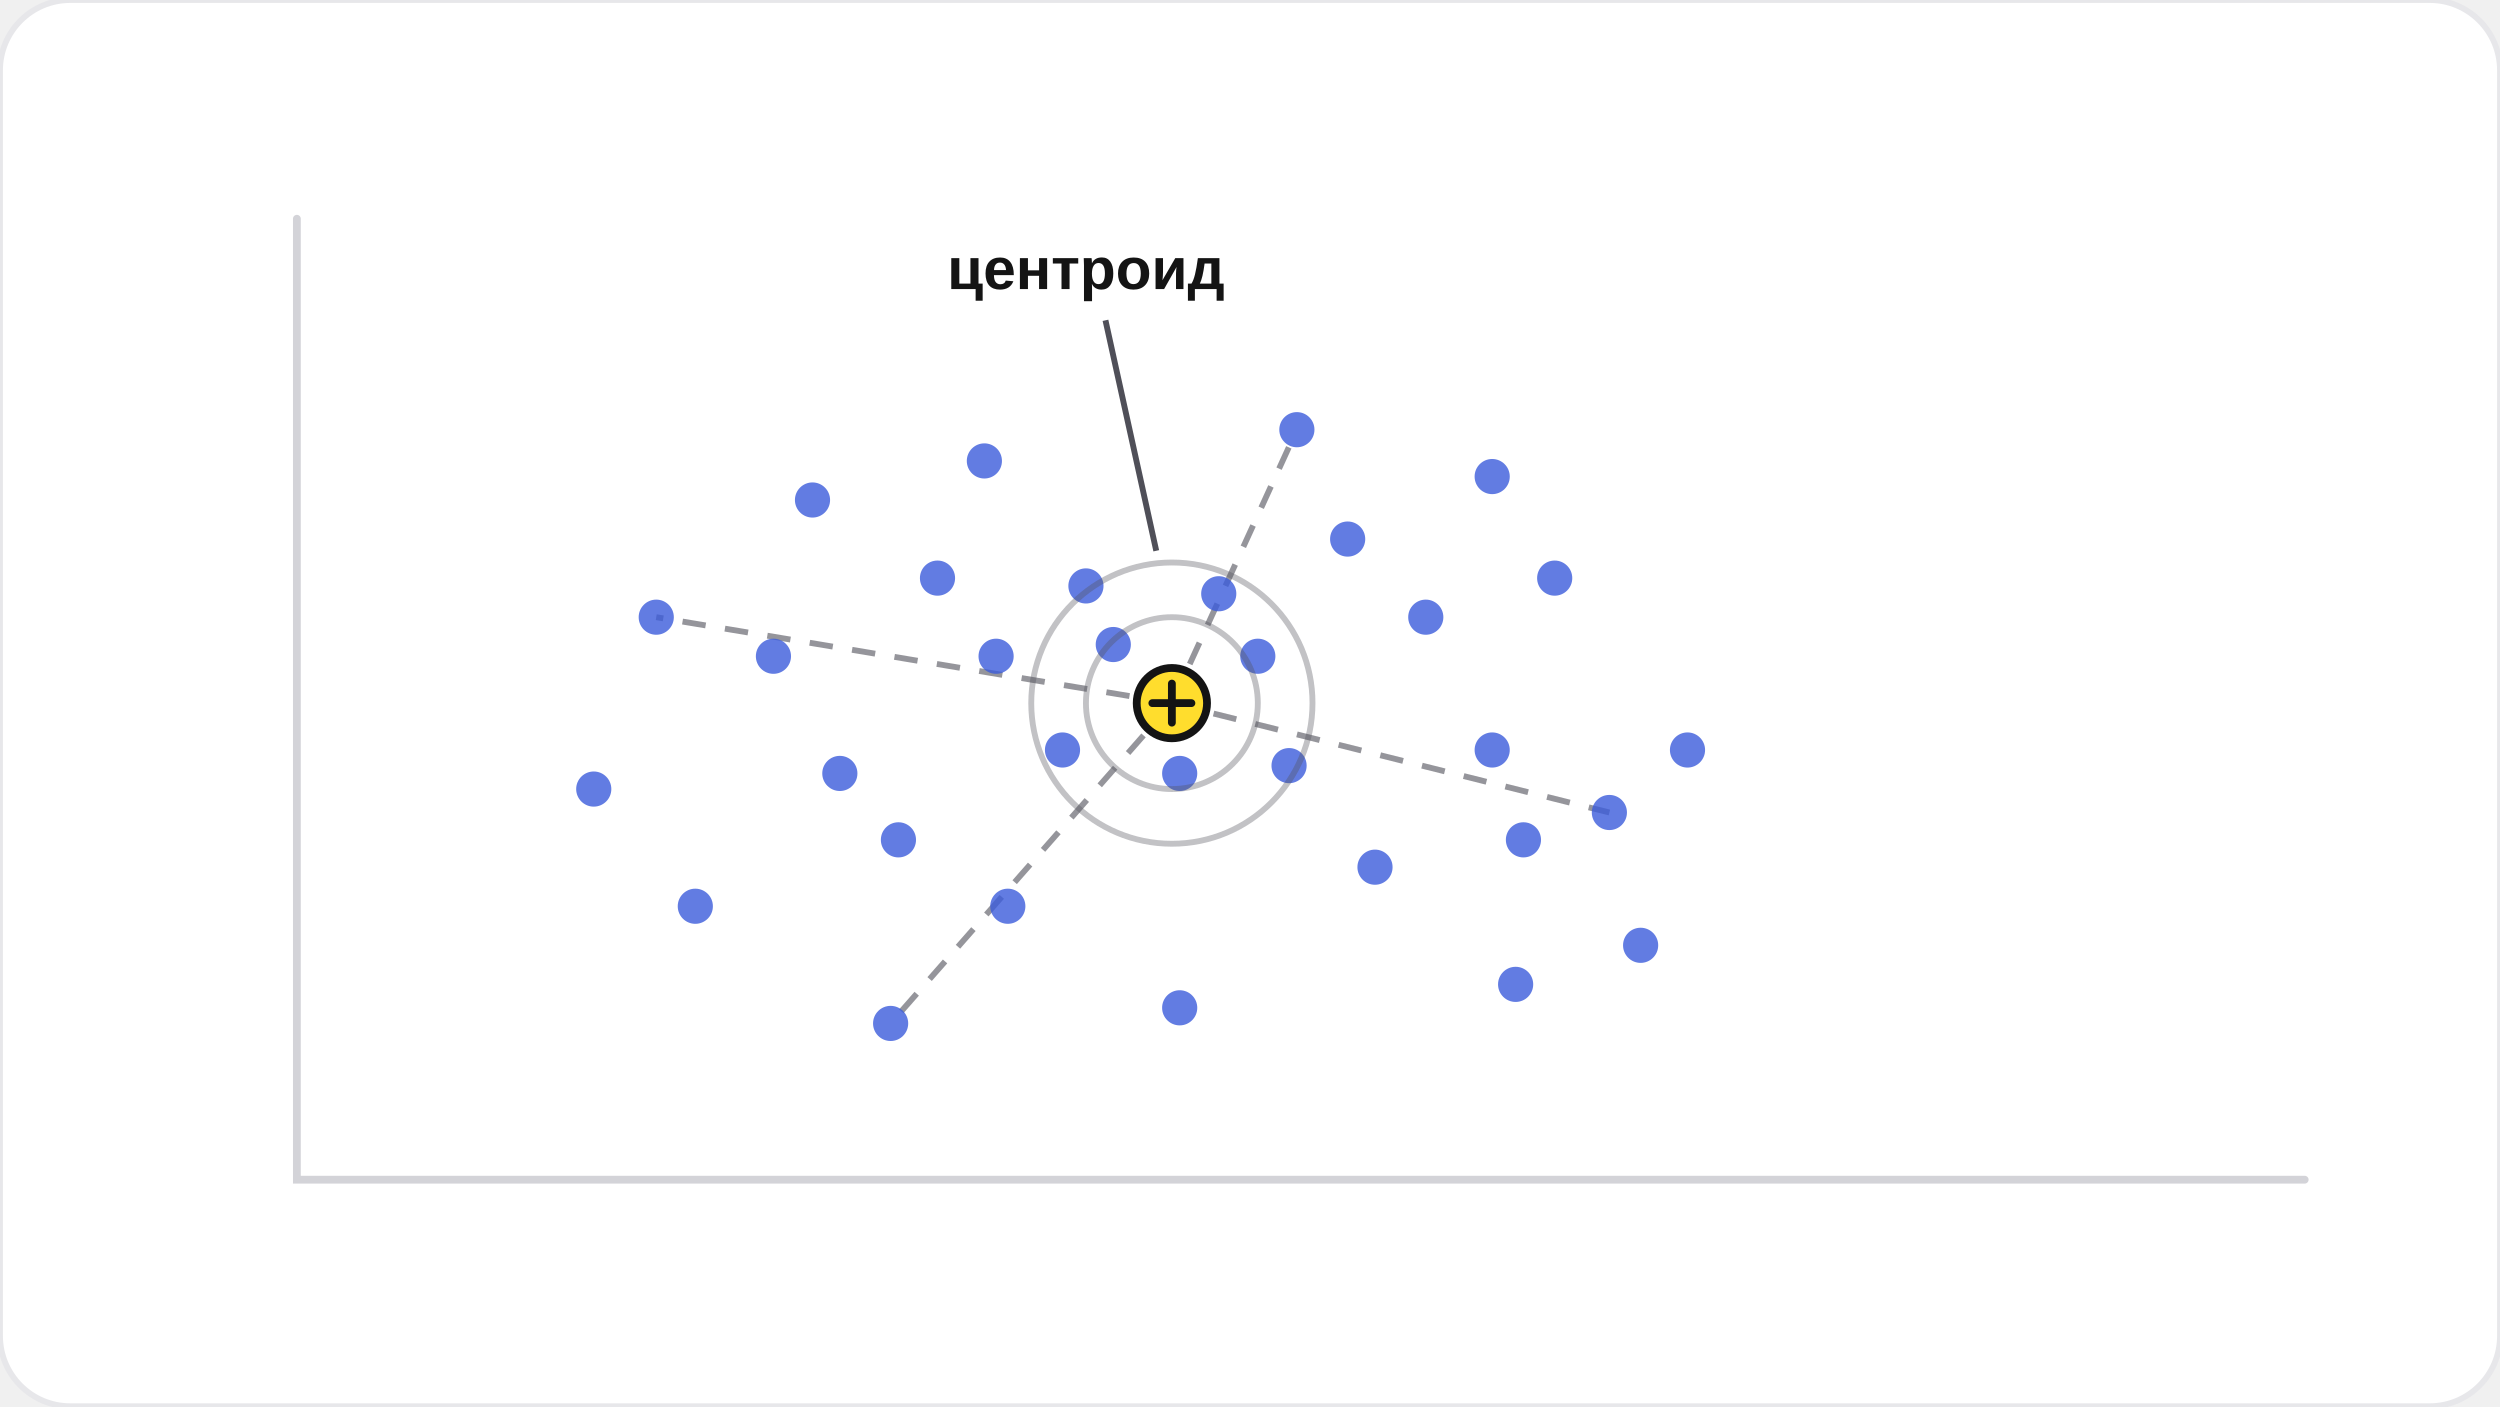
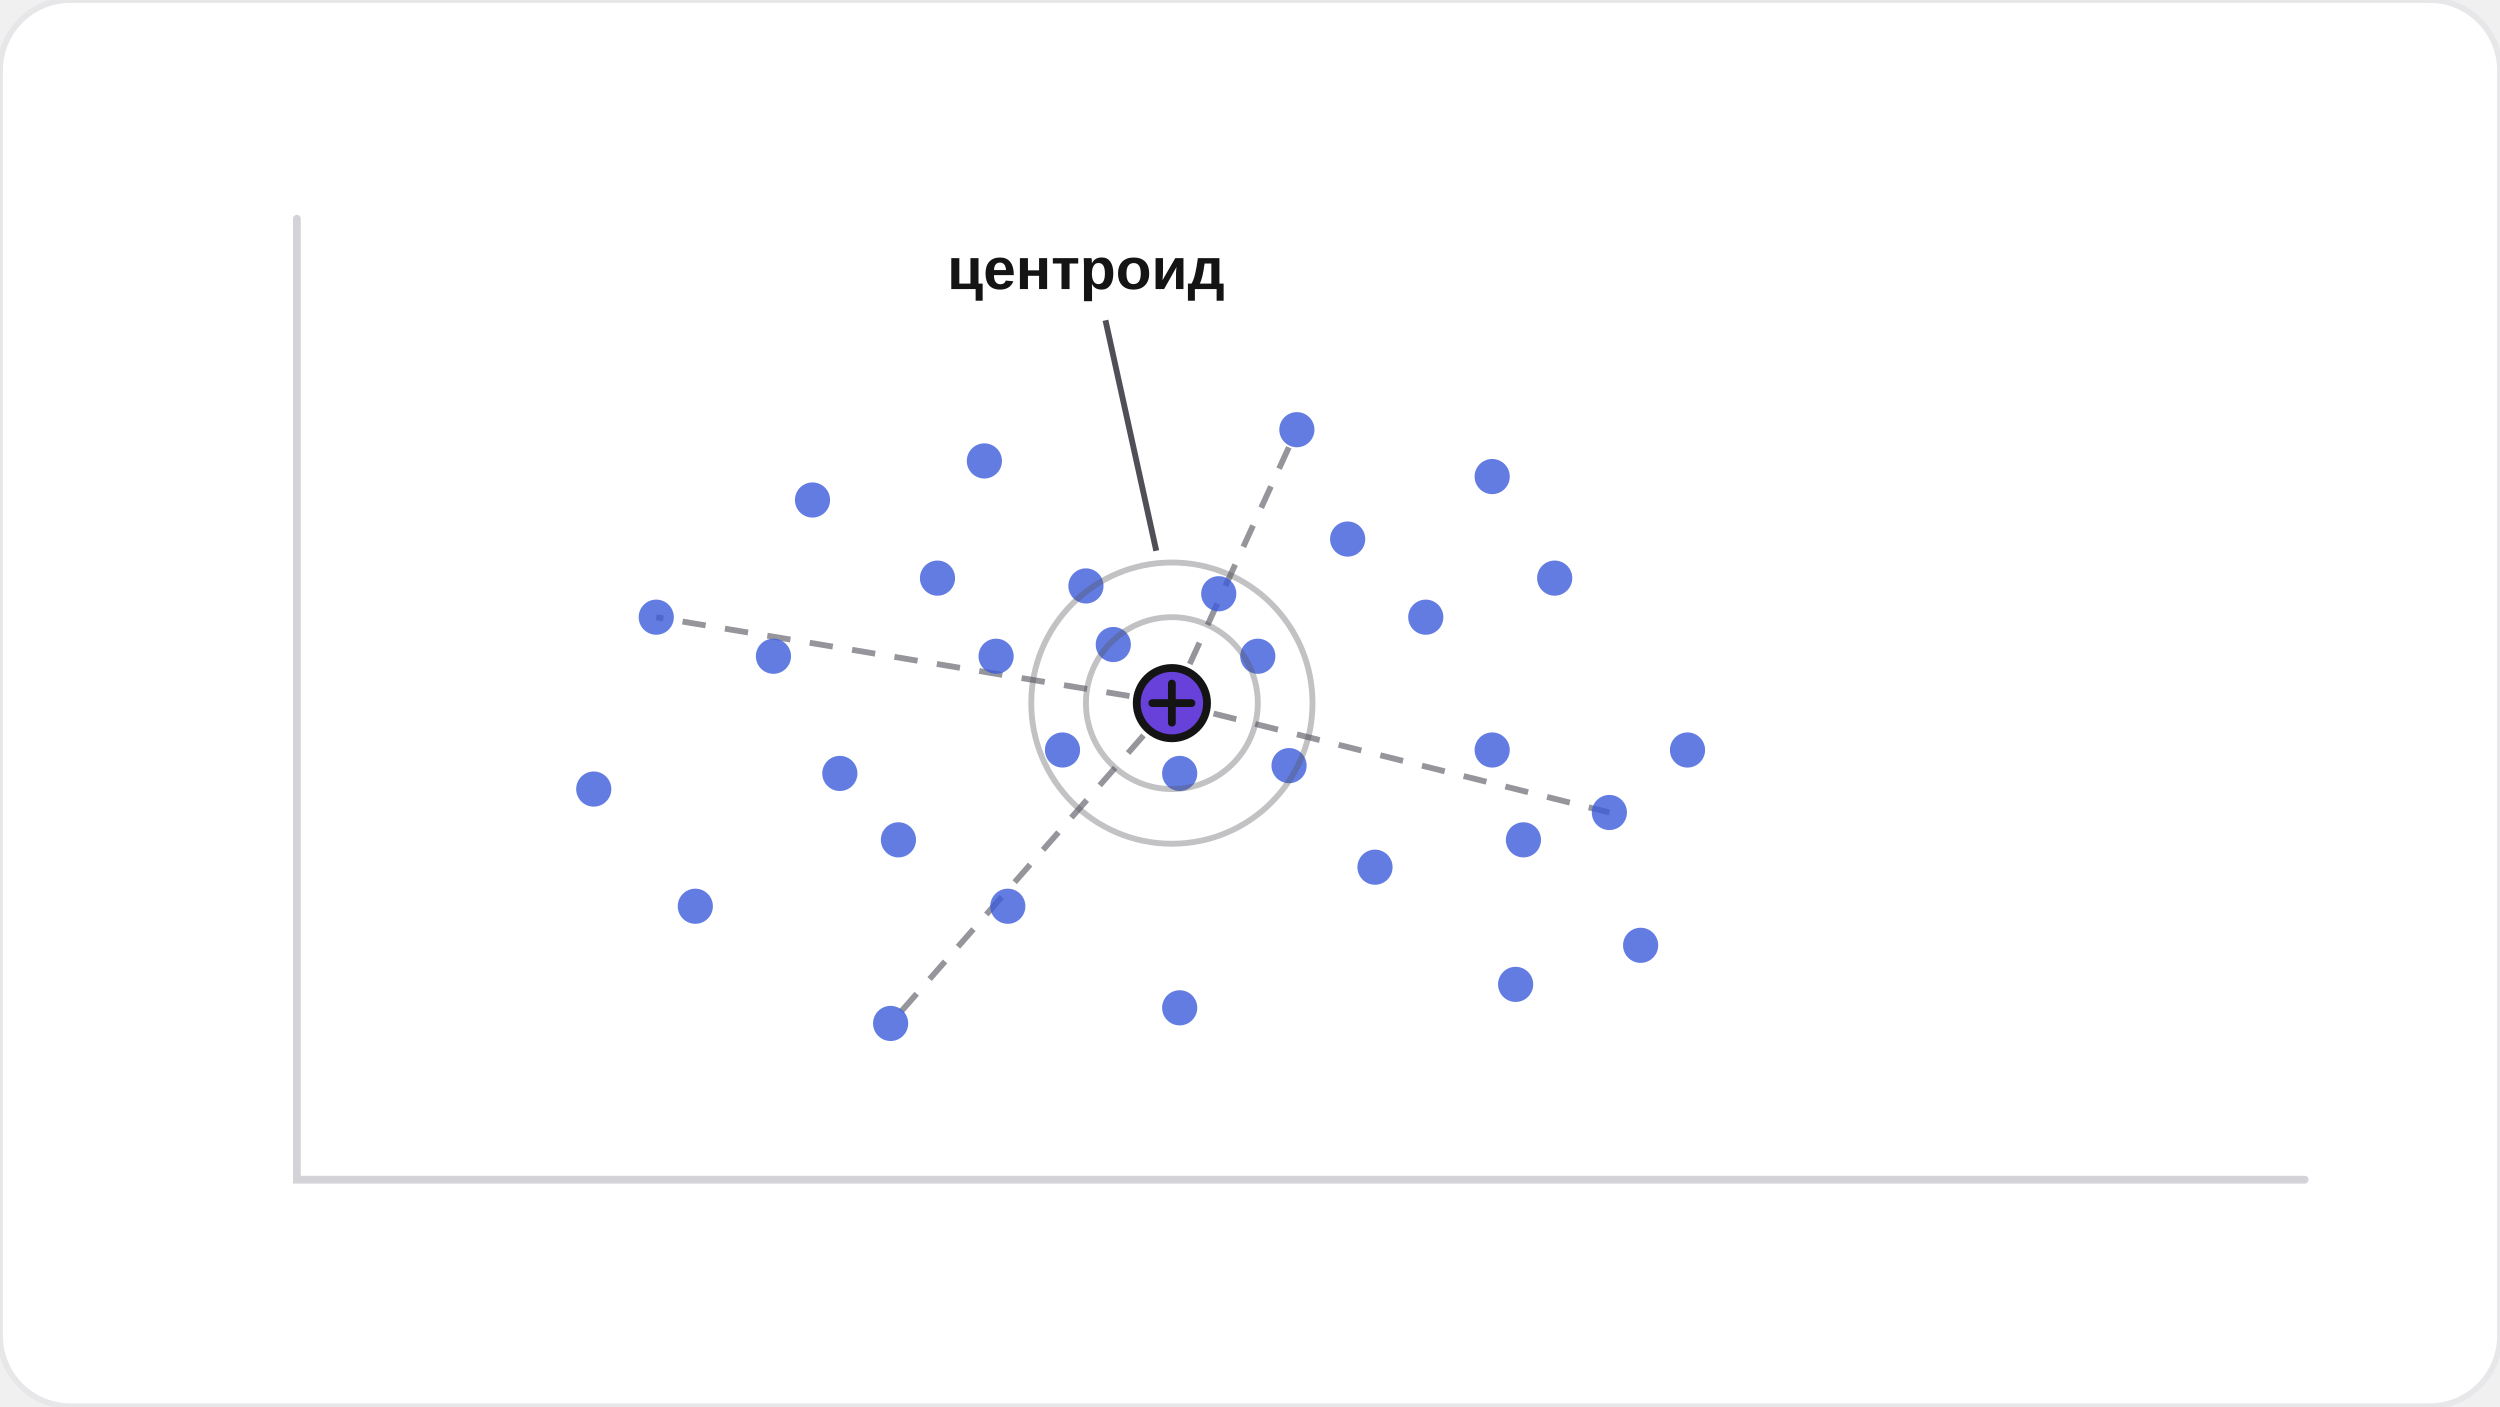
<svg xmlns="http://www.w3.org/2000/svg" viewBox="0 0 640 360" font-family="Onest, 'Segoe UI', system-ui, Arial, sans-serif">
  <rect width="640" height="360" rx="18" fill="#ffffff" stroke="#e7e7ea" stroke-width="1.5" />
  <path d="M76 56V302H590" fill="none" stroke="#d3d3d8" stroke-width="2" stroke-linecap="round" />
  <path d="M300 180L168 158M300 180L412 208M300 180L228 262M300 180L332 110" fill="none" stroke="#4f4f58" stroke-width="1.5" stroke-dasharray="6 5" opacity="0.6" />
  <g fill="#3b5bdb" fill-opacity="0.8">
    <circle cx="285" cy="165" r="4.5" />
    <circle cx="322" cy="168" r="4.5" />
    <circle cx="302" cy="198" r="4.5" />
    <circle cx="272" cy="192" r="4.5" />
    <circle cx="330" cy="196" r="4.5" />
    <circle cx="255" cy="168" r="4.5" />
    <circle cx="312" cy="152" r="4.5" />
    <circle cx="278" cy="150" r="4.5" />
    <circle cx="240" cy="148" r="4.5" />
    <circle cx="365" cy="158" r="4.5" />
    <circle cx="382" cy="192" r="4.5" />
    <circle cx="215" cy="198" r="4.5" />
    <circle cx="352" cy="222" r="4.5" />
    <circle cx="258" cy="232" r="4.5" />
    <circle cx="345" cy="138" r="4.5" />
    <circle cx="198" cy="168" r="4.5" />
    <circle cx="390" cy="215" r="4.5" />
    <circle cx="230" cy="215" r="4.5" />
    <circle cx="168" cy="158" r="4.5" />
    <circle cx="398" cy="148" r="4.5" />
    <circle cx="412" cy="208" r="4.5" />
    <circle cx="388" cy="252" r="4.5" />
    <circle cx="228" cy="262" r="4.5" />
    <circle cx="178" cy="232" r="4.5" />
    <circle cx="302" cy="258" r="4.5" />
    <circle cx="432" cy="192" r="4.5" />
    <circle cx="152" cy="202" r="4.5" />
    <circle cx="252" cy="118" r="4.5" />
    <circle cx="332" cy="110" r="4.5" />
    <circle cx="382" cy="122" r="4.5" />
    <circle cx="420" cy="242" r="4.5" />
    <circle cx="208" cy="128" r="4.5" />
  </g>
  <circle cx="300" cy="180" r="22" fill="none" stroke="#4f4f58" stroke-width="1.5" opacity="0.35" />
  <circle cx="300" cy="180" r="36" fill="none" stroke="#4f4f58" stroke-width="1.5" opacity="0.35" />
-   <circle cx="300" cy="180" r="9" fill="#ffdd2d" stroke="#141414" stroke-width="2" />
+   <circle cx="300" cy="180" r="9" fill="#6741d9" stroke="#141414" stroke-width="2" />
  <path d="M295 180H305M300 175V185" stroke="#141414" stroke-width="2" stroke-linecap="round" />
  <path d="M283 82L296 141" fill="none" stroke="#4f4f58" stroke-width="1.5" />
  <text x="278" y="74" text-anchor="middle" font-size="15" font-weight="600" fill="#141414">центроид</text>
</svg>
